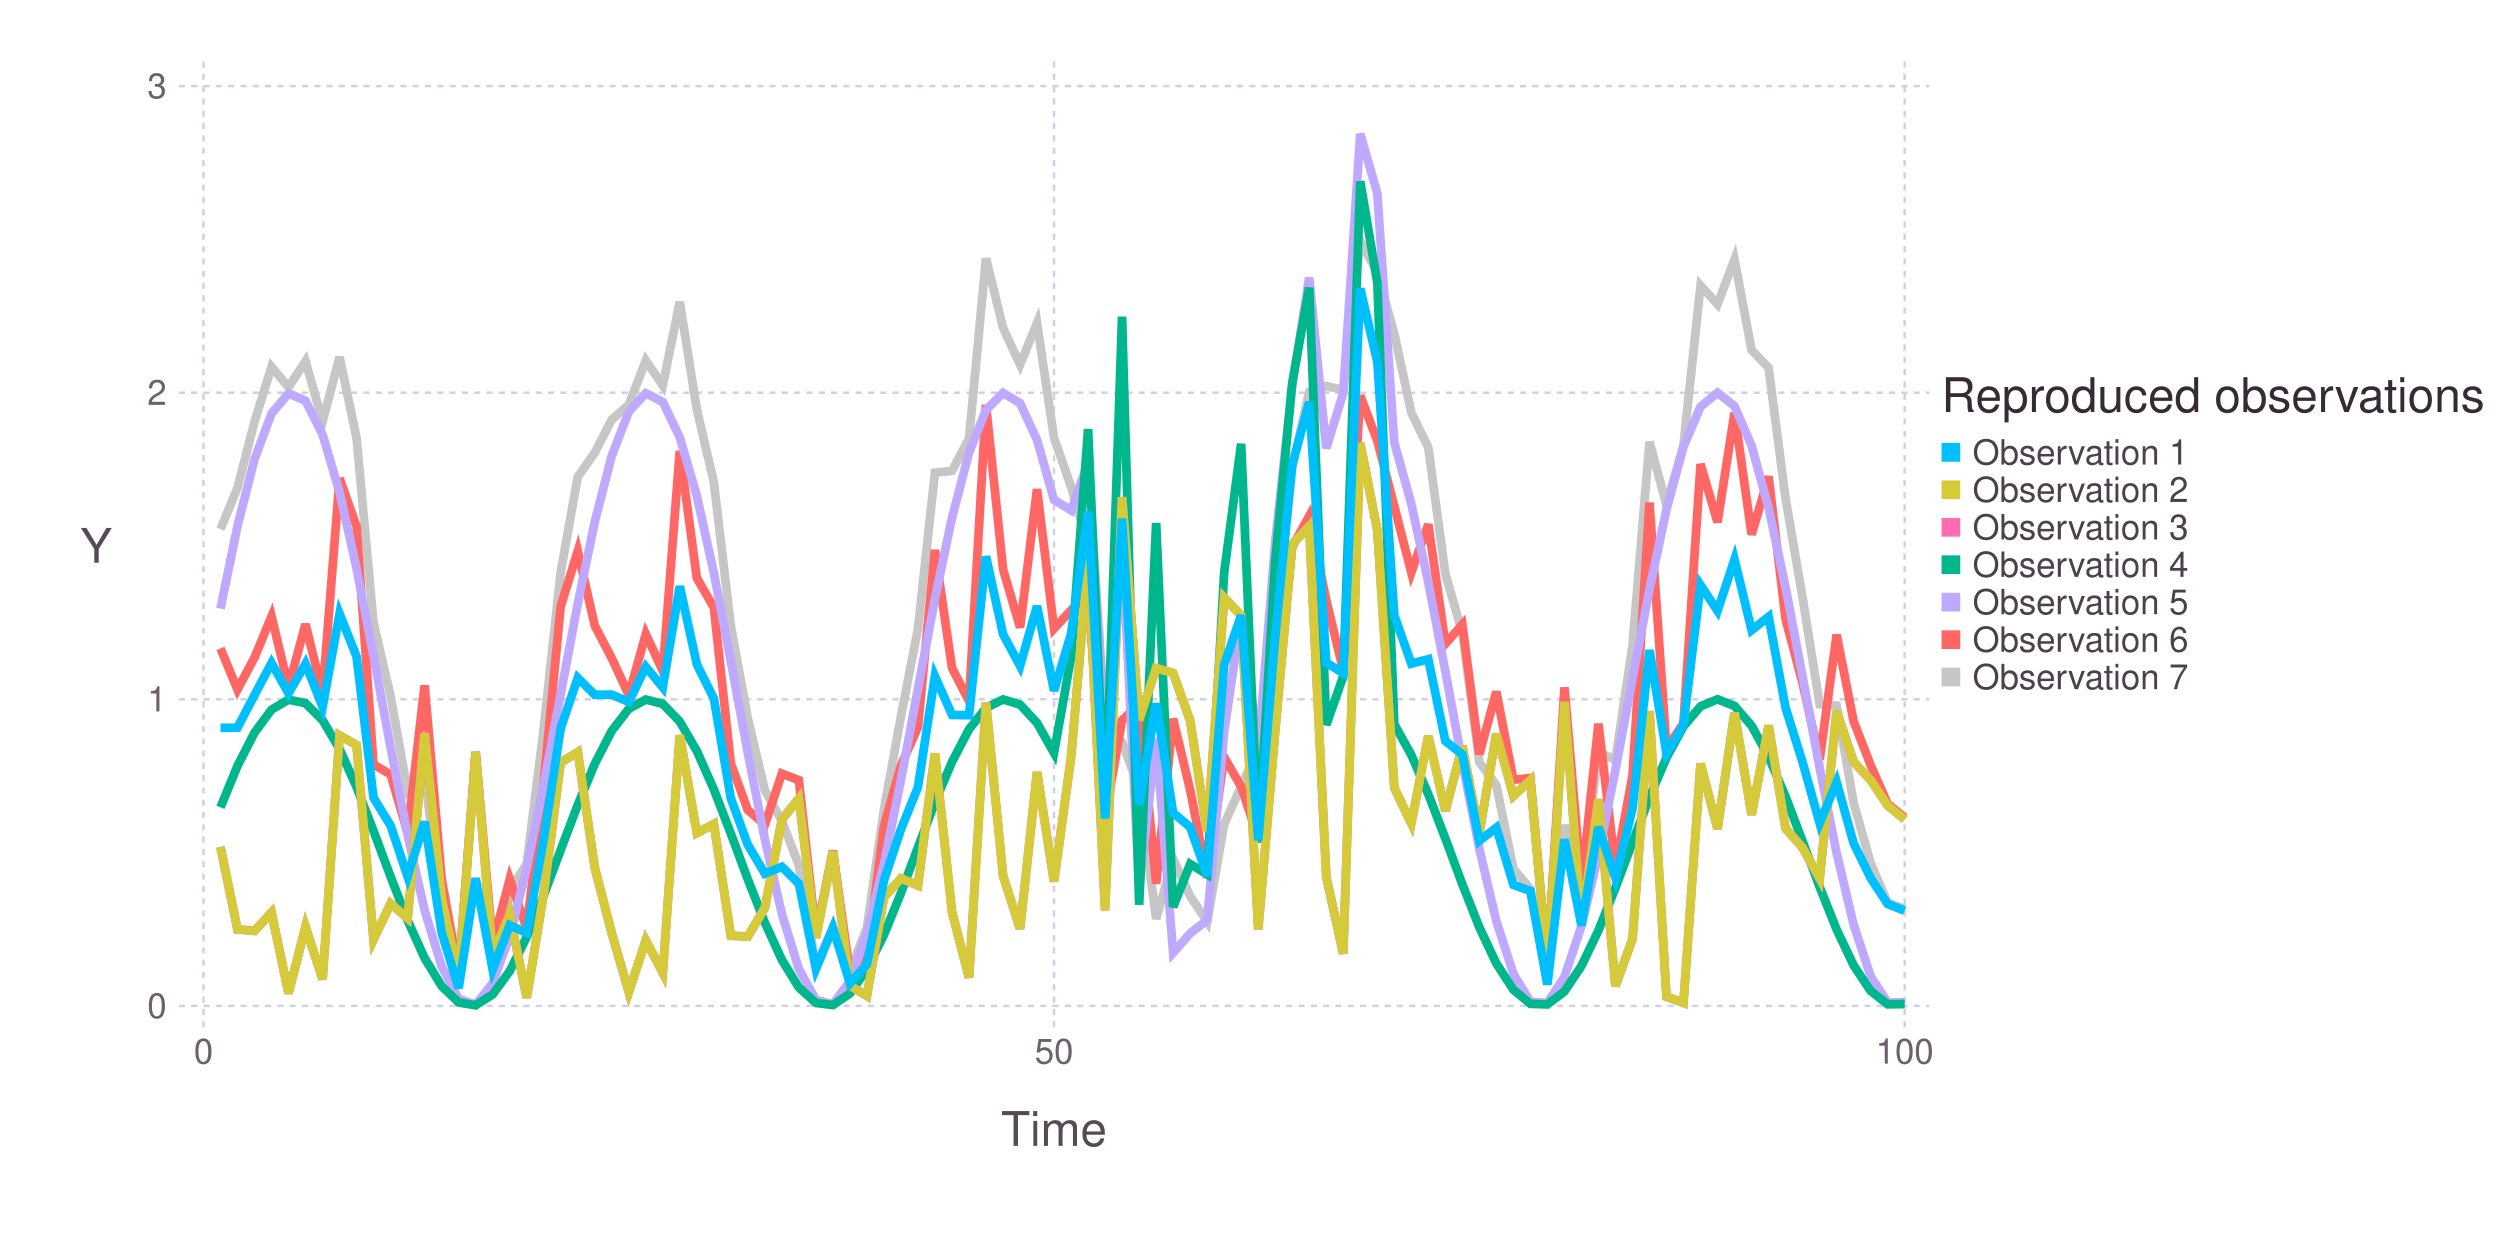
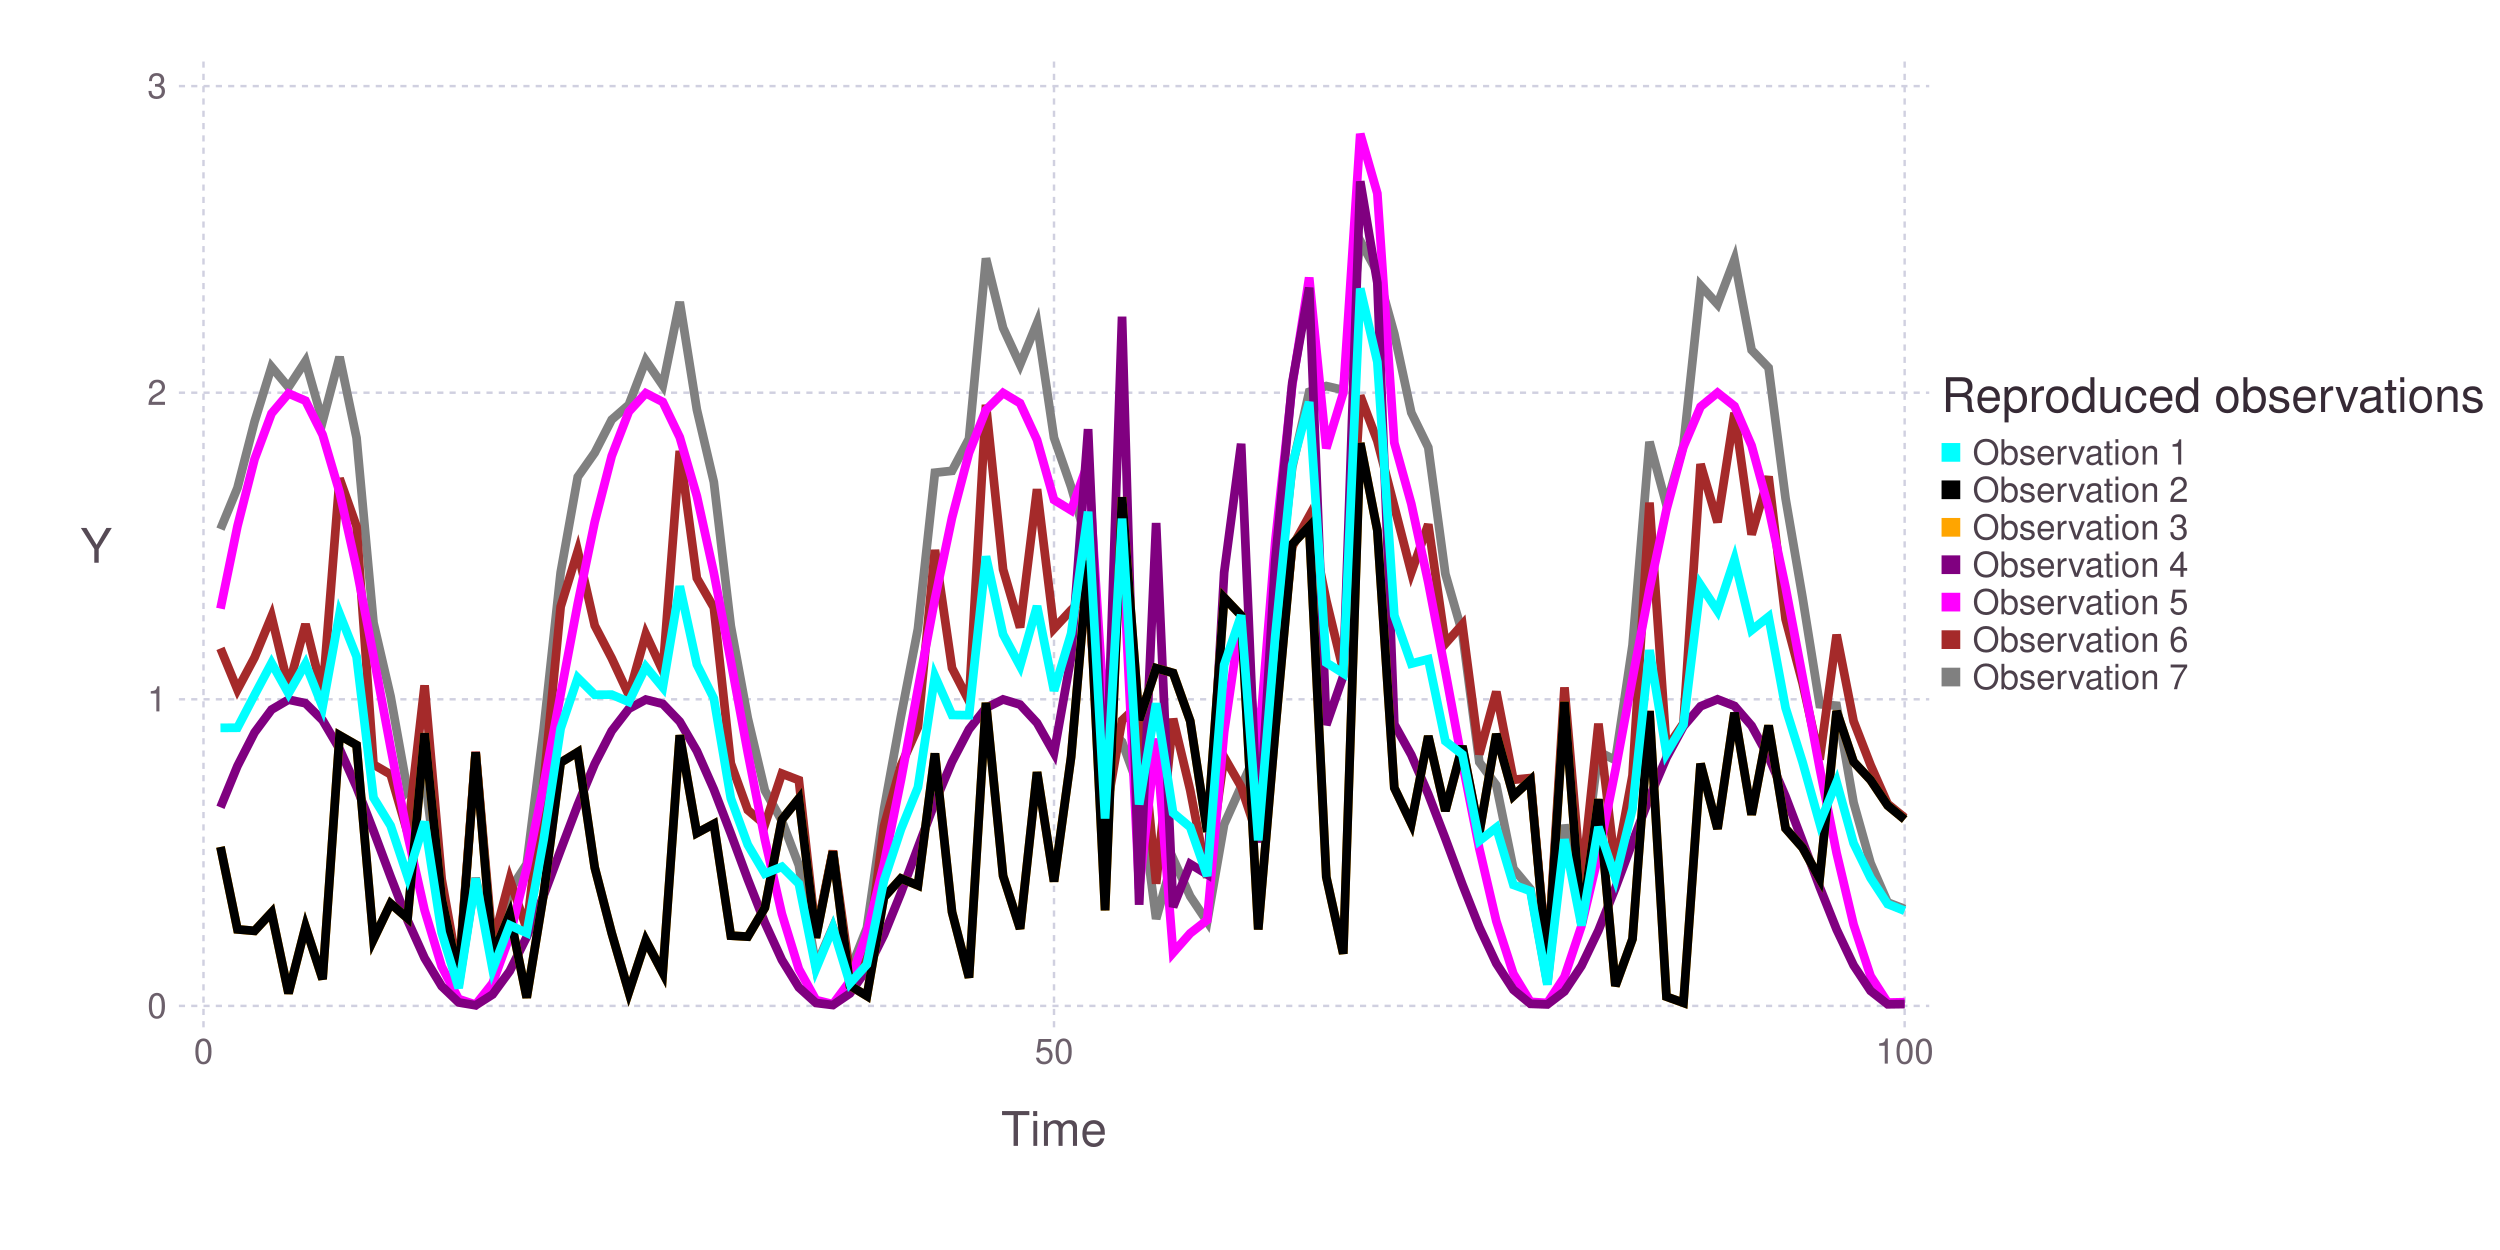
<svg xmlns="http://www.w3.org/2000/svg" version="1.2" width="203.2mm" height="101.6mm" viewBox="0 0 203.2 101.6" stroke="none" fill="#000000" stroke-width="0.3" font-size="3.88">
  <g class="plotroot xscalable yscalable" id="img-7b17f886-1">
    <g font-size="3.88" font-family="'PT Sans','Helvetica Neue','Helvetica',sans-serif" fill="#564A55" stroke="#000000" stroke-opacity="0.000" id="img-7b17f886-2">
      <text x="85.67" y="90.81" text-anchor="middle" dy="0.6em">Time</text>
    </g>
    <g class="guide xlabels" font-size="2.82" font-family="'PT Sans Caption','Helvetica Neue','Helvetica',sans-serif" fill="#6C606B" id="img-7b17f886-3">
      <text x="16.54" y="84.76" text-anchor="middle" dy="0.6em">0</text>
      <text x="85.67" y="84.76" text-anchor="middle" dy="0.6em">50</text>
      <text x="154.81" y="84.76" text-anchor="middle" dy="0.6em">100</text>
    </g>
    <g class="guide colorkey" id="img-7b17f886-4">
      <g fill="#4C404B" font-size="2.82" font-family="'PT Sans','Helvetica Neue','Helvetica',sans-serif" id="img-7b17f886-5">
-         <text x="160.33" y="36.77" dy="0.35em" id="img-7b17f886-6" class="color_Observation_1">Observation 1</text>
-         <text x="160.33" y="39.81" dy="0.35em" id="img-7b17f886-7" class="color_Observation_2">Observation 2</text>
-         <text x="160.33" y="42.86" dy="0.35em" id="img-7b17f886-8" class="color_Observation_3">Observation 3</text>
-         <text x="160.33" y="45.9" dy="0.35em" id="img-7b17f886-9" class="color_Observation_4">Observation 4</text>
-         <text x="160.33" y="48.94" dy="0.35em" id="img-7b17f886-10" class="color_Observation_5">Observation 5</text>
-         <text x="160.33" y="51.99" dy="0.35em" id="img-7b17f886-11" class="color_Observation_6">Observation 6</text>
-         <text x="160.33" y="55.03" dy="0.35em" id="img-7b17f886-12" class="color_Observation_7">Observation 7</text>
+         <text x="160.33" y="36.77" dy="0.35em">Observation 1</text>
+         <text x="160.33" y="39.81" dy="0.35em">Observation 2</text>
+         <text x="160.33" y="42.86" dy="0.35em">Observation 3</text>
+         <text x="160.33" y="45.9" dy="0.35em">Observation 4</text>
+         <text x="160.33" y="48.94" dy="0.35em">Observation 5</text>
+         <text x="160.33" y="51.99" dy="0.35em">Observation 6</text>
+         <text x="160.33" y="55.03" dy="0.35em">Observation 7</text>
      </g>
-       <g stroke="#000000" stroke-opacity="0.000" id="img-7b17f886-13">
-         <rect x="157.81" y="36.01" width="1.52" height="1.52" id="img-7b17f886-14" fill="#00BFFF" class="color_Observation_1" />
-         <rect x="157.81" y="39.05" width="1.52" height="1.52" id="img-7b17f886-15" fill="#D4CA3A" class="color_Observation_2" />
-         <rect x="157.81" y="42.1" width="1.52" height="1.52" id="img-7b17f886-16" fill="#FF6DAE" class="color_Observation_3" />
-         <rect x="157.81" y="45.14" width="1.52" height="1.52" id="img-7b17f886-17" fill="#00B78D" class="color_Observation_4" />
-         <rect x="157.81" y="48.18" width="1.52" height="1.52" id="img-7b17f886-18" fill="#BEA9FF" class="color_Observation_5" />
-         <rect x="157.81" y="51.23" width="1.52" height="1.52" id="img-7b17f886-19" fill="#FF6765" class="color_Observation_6" />
-         <rect x="157.81" y="54.27" width="1.52" height="1.52" id="img-7b17f886-20" fill="#C6C6C6" class="color_Observation_7" />
+       <g stroke="#000000" stroke-opacity="0.000" id="img-7b17f886-6">
+         <rect x="157.81" y="36.01" width="1.52" height="1.52" fill="#00FFFF" />
+         <rect x="157.81" y="39.05" width="1.52" height="1.52" fill="#000000" />
+         <rect x="157.81" y="42.1" width="1.52" height="1.52" fill="#FFA500" />
+         <rect x="157.81" y="45.14" width="1.52" height="1.52" fill="#800080" />
+         <rect x="157.81" y="48.18" width="1.52" height="1.52" fill="#FF00FF" />
+         <rect x="157.81" y="51.23" width="1.52" height="1.52" fill="#A52A2A" />
+         <rect x="157.81" y="54.27" width="1.52" height="1.52" fill="#808080" />
      </g>
-       <g fill="#362A35" font-size="3.88" font-family="'PT Sans','Helvetica Neue','Helvetica',sans-serif" stroke="#000000" stroke-opacity="0.000" id="img-7b17f886-21">
-         <text x="157.81" y="33.49" id="img-7b17f886-22">Reproduced observations</text>
+       <g fill="#362A35" font-size="3.88" font-family="'PT Sans','Helvetica Neue','Helvetica',sans-serif" stroke="#000000" stroke-opacity="0.000" id="img-7b17f886-7">
+         <text x="157.81" y="33.49">Reproduced observations</text>
      </g>
    </g>
-     <g clip-path="url(#img-7b17f886-23)">
-       <g id="img-7b17f886-24">
-         <g pointer-events="visible" opacity="1" fill="#000000" fill-opacity="0.000" stroke="#000000" stroke-opacity="0.000" class="guide background" id="img-7b17f886-25">
-           <rect x="14.54" y="5" width="142.27" height="78.76" id="img-7b17f886-26" />
+     <g clip-path="url(#img-7b17f886-8)">
+       <g id="img-7b17f886-9">
+         <g pointer-events="visible" opacity="1" fill="#000000" fill-opacity="0.000" stroke="#000000" stroke-opacity="0.000" class="guide background" id="img-7b17f886-10">
+           <rect x="14.54" y="5" width="142.27" height="78.76" />
        </g>
-         <g class="guide ygridlines xfixed" stroke-dasharray="0.5,0.5" stroke-width="0.2" stroke="#D0D0E0" id="img-7b17f886-27">
-           <path fill="none" d="M14.54,81.76 L 156.81 81.76" id="img-7b17f886-28" />
-           <path fill="none" d="M14.54,56.84 L 156.81 56.84" id="img-7b17f886-29" />
-           <path fill="none" d="M14.54,31.92 L 156.81 31.92" id="img-7b17f886-30" />
-           <path fill="none" d="M14.54,7 L 156.81 7" id="img-7b17f886-31" />
+         <g class="guide ygridlines xfixed" stroke-dasharray="0.5,0.5" stroke-width="0.2" stroke="#D0D0E0" id="img-7b17f886-11">
+           <path fill="none" d="M14.54,81.76 L 156.81 81.76" />
+           <path fill="none" d="M14.54,56.84 L 156.81 56.84" />
+           <path fill="none" d="M14.54,31.92 L 156.81 31.92" />
+           <path fill="none" d="M14.54,7 L 156.81 7" />
        </g>
-         <g class="guide xgridlines yfixed" stroke-dasharray="0.5,0.5" stroke-width="0.2" stroke="#D0D0E0" id="img-7b17f886-32">
-           <path fill="none" d="M16.54,5 L 16.54 83.76" id="img-7b17f886-33" />
-           <path fill="none" d="M85.67,5 L 85.67 83.76" id="img-7b17f886-34" />
-           <path fill="none" d="M154.81,5 L 154.81 83.76" id="img-7b17f886-35" />
+         <g class="guide xgridlines yfixed" stroke-dasharray="0.5,0.5" stroke-width="0.2" stroke="#D0D0E0" id="img-7b17f886-12">
+           <path fill="none" d="M16.54,5 L 16.54 83.76" />
+           <path fill="none" d="M85.67,5 L 85.67 83.76" />
+           <path fill="none" d="M154.81,5 L 154.81 83.76" />
        </g>
-         <g class="plotpanel" id="img-7b17f886-36">
-           <g stroke-width="0.71" fill="#000000" fill-opacity="0.000" class="geometry color_Observation_7" stroke-dasharray="none" stroke="#C6C6C6" id="img-7b17f886-37">
-             <path fill="none" d="M17.92,43.01 L 19.3 39.66 20.69 34.27 22.07 29.82 23.45 31.47 24.83 29.36 26.22 34.25 27.6 29.01 28.98 35.59 30.36 50.62 31.75 56.61 33.13 64.3 34.51 62.9 35.9 74.21 37.28 80.03 38.66 71.36 40.04 77.87 41.43 72.37 42.81 70.23 44.19 59.25 45.57 46.53 46.96 38.76 48.34 36.8 49.72 34.11 51.11 32.9 52.49 29.3 53.87 31.33 55.25 24.54 56.64 33.29 58.02 39.18 59.4 50.88 60.78 58.37 62.17 64.25 63.55 66.71 64.93 70.33 66.32 78.51 67.7 75.35 69.08 78.92 70.46 75.42 71.85 65.79 73.23 58.22 74.61 51.11 75.99 38.42 77.38 38.27 78.76 35.66 80.14 21 81.53 26.65 82.91 29.64 84.29 26.26 85.67 35.58 87.06 39.57 88.44 44.33 89.82 58.98 91.2 60.3 92.59 64.11 93.97 74.69 95.35 69.79 96.74 72.85 98.12 74.91 99.5 67 100.88 63.92 102.27 60.86 103.65 50.17 105.03 38 106.41 31.85 107.8 31.38 109.18 31.7 110.56 19.58 111.95 22.15 113.33 27.13 114.71 33.54 116.09 36.37 117.48 46.65 118.86 51.45 120.24 61.95 121.62 63.82 123.01 70.61 124.39 72.26 125.77 79.91 127.16 67.05 128.54 71.98 129.92 61.09 131.3 61.78 132.69 52.45 134.07 35.91 135.45 41.05 136.83 36.2 138.22 23.21 139.6 24.73 140.98 21.09 142.37 28.45 143.75 29.89 145.13 40.51 146.51 48.56 147.9 57.24 149.28 57.36 150.66 65.24 152.04 70.15 153.43 73.35 154.81 73.88" id="img-7b17f886-38" />
+         <g class="plotpanel" id="img-7b17f886-13">
+           <g stroke-width="0.71" fill="#000000" fill-opacity="0.000" class="geometry" stroke-dasharray="none" stroke="#808080" id="img-7b17f886-14">
+             <path fill="none" d="M17.92,43.01 L 19.3 39.66 20.69 34.27 22.07 29.82 23.45 31.47 24.83 29.36 26.22 34.25 27.6 29.01 28.98 35.59 30.36 50.62 31.75 56.61 33.13 64.3 34.51 62.9 35.9 74.21 37.28 80.03 38.66 71.36 40.04 77.87 41.43 72.37 42.81 70.23 44.19 59.25 45.57 46.53 46.96 38.76 48.34 36.8 49.72 34.11 51.11 32.9 52.49 29.3 53.87 31.33 55.25 24.54 56.64 33.29 58.02 39.18 59.4 50.88 60.78 58.37 62.17 64.25 63.55 66.71 64.93 70.33 66.32 78.51 67.7 75.35 69.08 78.92 70.46 75.42 71.85 65.79 73.23 58.22 74.61 51.11 75.99 38.42 77.38 38.27 78.76 35.66 80.14 21 81.53 26.65 82.91 29.64 84.29 26.26 85.67 35.58 87.06 39.57 88.44 44.33 89.82 58.98 91.2 60.3 92.59 64.11 93.97 74.69 95.35 69.79 96.74 72.85 98.12 74.91 99.5 67 100.88 63.92 102.27 60.86 103.65 50.17 105.03 38 106.41 31.85 107.8 31.38 109.18 31.7 110.56 19.58 111.95 22.15 113.33 27.13 114.71 33.54 116.09 36.37 117.48 46.65 118.86 51.45 120.24 61.95 121.62 63.82 123.01 70.61 124.39 72.26 125.77 79.91 127.16 67.05 128.54 71.98 129.92 61.09 131.3 61.78 132.69 52.45 134.07 35.91 135.45 41.05 136.83 36.2 138.22 23.21 139.6 24.73 140.98 21.09 142.37 28.45 143.75 29.89 145.13 40.51 146.51 48.56 147.9 57.24 149.28 57.36 150.66 65.24 152.04 70.15 153.43 73.35 154.81 73.88" />
          </g>
-           <g stroke-width="0.71" fill="#000000" fill-opacity="0.000" class="geometry color_Observation_6" stroke-dasharray="none" stroke="#FF6765" id="img-7b17f886-39">
-             <path fill="none" d="M17.92,52.7 L 19.3 56.05 20.69 53.44 22.07 50.1 23.45 55.85 24.83 50.73 26.22 56.38 27.6 38.89 28.98 42.78 30.36 62.14 31.75 62.95 33.13 67.69 34.51 55.71 35.9 71.46 37.28 79.15 38.66 61.1 40.04 76.75 41.43 71.47 42.81 75.49 44.19 63.68 45.57 49.31 46.96 44.79 48.34 50.85 49.72 53.5 51.11 56.49 52.49 51.54 53.87 54.53 55.25 36.65 56.64 46.99 58.02 49.38 59.4 62.04 60.78 65.84 62.17 67.02 63.55 62.88 64.93 63.41 66.32 75.98 67.7 69.14 69.08 79.1 70.46 77.98 71.85 67.15 73.23 62.22 74.61 59.1 75.99 44.7 77.38 54.3 78.76 56.98 80.14 32.9 81.53 46.28 82.91 51 84.29 39.76 85.67 51.09 87.06 49.59 88.44 48.31 89.82 66.44 91.2 58.55 92.59 57.24 93.97 71.83 95.35 58.42 96.74 64.23 98.12 71.33 99.5 61.54 100.88 63.94 102.27 68.11 103.65 57.85 105.03 44.45 106.41 41.95 107.8 48.8 109.18 54.49 110.56 32.16 111.95 35.84 113.33 41.16 114.71 46.53 116.09 42.62 117.48 52.32 118.86 50.76 120.24 61.31 121.62 56.22 123.01 63.38 124.39 63.24 125.77 78.42 127.16 55.87 128.54 71.93 129.92 58.82 131.3 70.55 132.69 63.03 134.07 40.85 135.45 60.84 136.83 58.79 138.22 37.72 139.6 42.45 140.98 33.55 142.37 43.45 143.75 38.73 145.13 50.32 146.51 55.51 147.9 61.74 149.28 51.59 150.66 58.62 152.04 62.18 153.43 65.34 154.81 66.46" id="img-7b17f886-40" />
+           <g stroke-width="0.71" fill="#000000" fill-opacity="0.000" class="geometry" stroke-dasharray="none" stroke="#A52A2A" id="img-7b17f886-15">
+             <path fill="none" d="M17.92,52.7 L 19.3 56.05 20.69 53.44 22.07 50.1 23.45 55.85 24.83 50.73 26.22 56.38 27.6 38.89 28.98 42.78 30.36 62.14 31.75 62.95 33.13 67.69 34.51 55.71 35.9 71.46 37.28 79.15 38.66 61.1 40.04 76.75 41.43 71.47 42.81 75.49 44.19 63.68 45.57 49.31 46.96 44.79 48.34 50.85 49.72 53.5 51.11 56.49 52.49 51.54 53.87 54.53 55.25 36.65 56.64 46.99 58.02 49.38 59.4 62.04 60.78 65.84 62.17 67.02 63.55 62.88 64.93 63.41 66.32 75.98 67.7 69.14 69.08 79.1 70.46 77.98 71.85 67.15 73.23 62.22 74.61 59.1 75.99 44.7 77.38 54.3 78.76 56.98 80.14 32.9 81.53 46.28 82.91 51 84.29 39.76 85.67 51.09 87.06 49.59 88.44 48.31 89.82 66.44 91.2 58.55 92.59 57.24 93.97 71.83 95.35 58.42 96.74 64.23 98.12 71.33 99.5 61.54 100.88 63.94 102.27 68.11 103.65 57.85 105.03 44.45 106.41 41.95 107.8 48.8 109.18 54.49 110.56 32.16 111.95 35.84 113.33 41.16 114.71 46.53 116.09 42.62 117.48 52.32 118.86 50.76 120.24 61.31 121.62 56.22 123.01 63.38 124.39 63.24 125.77 78.42 127.16 55.87 128.54 71.93 129.92 58.82 131.3 70.55 132.69 63.03 134.07 40.85 135.45 60.84 136.83 58.79 138.22 37.72 139.6 42.45 140.98 33.55 142.37 43.45 143.75 38.73 145.13 50.32 146.51 55.51 147.9 61.74 149.28 51.59 150.66 58.62 152.04 62.18 153.43 65.34 154.81 66.46" />
          </g>
-           <g stroke-width="0.71" fill="#000000" fill-opacity="0.000" class="geometry color_Observation_5" stroke-dasharray="none" stroke="#BEA9FF" id="img-7b17f886-41">
-             <path fill="none" d="M17.92,49.47 L 19.3 42.77 20.69 37.32 22.07 33.61 23.45 31.98 24.83 32.57 26.22 35.33 27.6 40.01 28.98 46.19 30.36 53.32 31.75 60.77 33.13 67.87 34.51 73.98 35.9 78.56 37.28 81.2 38.66 81.66 40.04 79.91 41.43 76.09 42.81 70.56 44.19 63.8 45.57 56.42 46.96 49.07 48.34 42.42 49.72 37.06 51.11 33.46 52.49 31.96 53.87 32.67 55.25 35.54 56.64 40.32 58.02 46.57 59.4 53.74 60.78 61.18 62.17 68.24 63.55 74.28 64.93 78.76 66.32 81.28 67.7 81.62 69.08 79.75 70.46 75.83 71.85 70.21 73.23 63.4 74.61 56 75.99 48.68 77.38 42.08 78.76 36.81 80.14 33.32 81.53 31.94 82.91 32.77 84.29 35.76 85.67 40.63 87.06 41.48 88.44 37.61 89.82 59.07 91.2 43.89 92.59 72.26 93.97 60.03 95.35 77.44 96.74 75.86 98.12 74.78 99.5 59.49 100.88 49.99 102.27 61.05 103.65 44.04 105.03 31.34 106.41 22.56 107.8 36.44 109.18 31.93 110.56 10.88 111.95 15.72 113.33 35.99 114.71 40.95 116.09 47.34 117.48 54.57 118.86 62 120.24 68.98 121.62 74.87 123.01 79.15 124.39 81.43 125.77 81.52 127.16 79.4 128.54 75.27 129.92 69.49 131.3 62.59 132.69 55.16 134.07 47.89 135.45 41.42 136.83 36.32 138.22 33.06 139.6 31.92 140.98 33.01 142.37 36.22 143.75 41.28 145.13 47.73 146.51 54.99 147.9 62.41 149.28 69.34 150.66 75.15 152.04 79.33 153.43 81.49 154.81 81.46" id="img-7b17f886-42" />
+           <g stroke-width="0.71" fill="#000000" fill-opacity="0.000" class="geometry" stroke-dasharray="none" stroke="#FF00FF" id="img-7b17f886-16">
+             <path fill="none" d="M17.92,49.47 L 19.3 42.77 20.69 37.32 22.07 33.61 23.45 31.98 24.83 32.57 26.22 35.33 27.6 40.01 28.98 46.19 30.36 53.32 31.75 60.77 33.13 67.87 34.51 73.98 35.9 78.56 37.28 81.2 38.66 81.66 40.04 79.91 41.43 76.09 42.81 70.56 44.19 63.8 45.57 56.42 46.96 49.07 48.34 42.42 49.72 37.06 51.11 33.46 52.49 31.96 53.87 32.67 55.25 35.54 56.64 40.32 58.02 46.57 59.4 53.74 60.78 61.18 62.17 68.24 63.55 74.28 64.93 78.76 66.32 81.28 67.7 81.62 69.08 79.75 70.46 75.83 71.85 70.21 73.23 63.4 74.61 56 75.99 48.68 77.38 42.08 78.76 36.81 80.14 33.32 81.53 31.94 82.91 32.77 84.29 35.76 85.67 40.63 87.06 41.48 88.44 37.61 89.82 59.07 91.2 43.89 92.59 72.26 93.97 60.03 95.35 77.44 96.74 75.86 98.12 74.78 99.5 59.49 100.88 49.99 102.27 61.05 103.65 44.04 105.03 31.34 106.41 22.56 107.8 36.44 109.18 31.93 110.56 10.88 111.95 15.72 113.33 35.99 114.71 40.95 116.09 47.34 117.48 54.57 118.86 62 120.24 68.98 121.62 74.87 123.01 79.15 124.39 81.43 125.77 81.52 127.16 79.4 128.54 75.27 129.92 69.49 131.3 62.59 132.69 55.16 134.07 47.89 135.45 41.42 136.83 36.32 138.22 33.06 139.6 31.92 140.98 33.01 142.37 36.22 143.75 41.28 145.13 47.73 146.51 54.99 147.9 62.41 149.28 69.34 150.66 75.15 152.04 79.33 153.43 81.49 154.81 81.46" />
          </g>
-           <g stroke-width="0.71" fill="#000000" fill-opacity="0.000" class="geometry color_Observation_4" stroke-dasharray="none" stroke="#00B78D" id="img-7b17f886-43">
-             <path fill="none" d="M17.92,65.62 L 19.3 62.26 20.69 59.54 22.07 57.68 23.45 56.87 24.83 57.16 26.22 58.54 27.6 60.88 28.98 63.97 30.36 67.54 31.75 71.26 33.13 74.81 34.51 77.87 35.9 80.16 37.28 81.48 38.66 81.71 40.04 80.83 41.43 78.93 42.81 76.16 44.19 72.78 45.57 69.09 46.96 65.42 48.34 62.09 49.72 59.41 51.11 57.61 52.49 56.86 53.87 57.21 55.25 58.65 56.64 61.04 58.02 64.16 59.4 67.75 60.78 71.47 62.17 75 63.55 78.02 64.93 80.26 66.32 81.52 67.7 81.69 69.08 80.75 70.46 78.79 71.85 75.98 73.23 72.58 74.61 68.88 75.99 65.22 77.38 61.92 78.76 59.28 80.14 57.54 81.53 56.85 82.91 57.27 84.29 58.76 85.67 61.2 87.06 53.4 88.44 34.88 89.82 66.62 91.2 25.74 92.59 73.54 93.97 42.51 95.35 73.72 96.74 70.23 98.12 71.07 99.5 46.53 100.88 36.07 102.27 68.49 103.65 45.59 105.03 31.14 106.41 23.38 107.8 58.92 109.18 54.96 110.56 14.74 111.95 22.99 113.33 58.87 114.71 61.36 116.09 64.55 117.48 68.16 118.86 71.88 120.24 75.37 121.62 78.31 123.01 80.45 124.39 81.59 125.77 81.64 127.16 80.58 128.54 78.51 129.92 75.63 131.3 72.17 132.69 68.46 134.07 64.82 135.45 61.59 136.83 59.04 138.22 57.41 139.6 56.84 140.98 57.38 142.37 58.99 143.75 61.52 145.13 64.74 146.51 68.37 147.9 72.09 149.28 75.55 150.66 78.46 152.04 80.54 153.43 81.63 154.81 81.61" id="img-7b17f886-44" />
+           <g stroke-width="0.71" fill="#000000" fill-opacity="0.000" class="geometry" stroke-dasharray="none" stroke="#800080" id="img-7b17f886-17">
+             <path fill="none" d="M17.92,65.62 L 19.3 62.26 20.69 59.54 22.07 57.68 23.45 56.87 24.83 57.16 26.22 58.54 27.6 60.88 28.98 63.97 30.36 67.54 31.75 71.26 33.13 74.81 34.51 77.87 35.9 80.16 37.28 81.48 38.66 81.71 40.04 80.83 41.43 78.93 42.81 76.16 44.19 72.78 45.57 69.09 46.96 65.42 48.34 62.09 49.72 59.41 51.11 57.61 52.49 56.86 53.87 57.21 55.25 58.65 56.64 61.04 58.02 64.16 59.4 67.75 60.78 71.47 62.17 75 63.55 78.02 64.93 80.26 66.32 81.52 67.7 81.69 69.08 80.75 70.46 78.79 71.85 75.98 73.23 72.58 74.61 68.88 75.99 65.22 77.38 61.92 78.76 59.28 80.14 57.54 81.53 56.85 82.91 57.27 84.29 58.76 85.67 61.2 87.06 53.4 88.44 34.88 89.82 66.62 91.2 25.74 92.59 73.54 93.97 42.51 95.35 73.72 96.74 70.23 98.12 71.07 99.5 46.53 100.88 36.07 102.27 68.49 103.65 45.59 105.03 31.14 106.41 23.38 107.8 58.92 109.18 54.96 110.56 14.74 111.95 22.99 113.33 58.87 114.71 61.36 116.09 64.55 117.48 68.16 118.86 71.88 120.24 75.37 121.62 78.31 123.01 80.45 124.39 81.59 125.77 81.64 127.16 80.58 128.54 78.51 129.92 75.63 131.3 72.17 132.69 68.46 134.07 64.82 135.45 61.59 136.83 59.04 138.22 57.41 139.6 56.84 140.98 57.38 142.37 58.99 143.75 61.52 145.13 64.74 146.51 68.37 147.9 72.09 149.28 75.55 150.66 78.46 152.04 80.54 153.43 81.63 154.81 81.61" />
          </g>
-           <g stroke-width="0.71" fill="#000000" fill-opacity="0.000" class="geometry color_Observation_3" stroke-dasharray="none" stroke="#FF6DAE" id="img-7b17f886-45">
-             <path fill="none" d="M17.92,68.84 L 19.3 75.54 20.69 75.66 22.07 74.17 23.45 80.74 24.83 75.33 26.22 79.59 27.6 59.77 28.98 60.56 30.36 76.35 31.75 73.44 33.13 74.64 34.51 59.6 35.9 73.06 37.28 79.43 38.66 61.15 40.04 77.67 41.43 74.31 42.81 81.09 44.19 72.66 45.57 61.98 46.96 61.13 48.34 70.52 49.72 75.85 51.11 80.64 52.49 76.44 53.87 79.07 55.25 59.76 56.64 67.71 58.02 66.97 59.4 76.05 60.78 76.13 62.17 73.78 63.55 66.62 64.93 64.9 66.32 76.22 67.7 69.21 69.08 80.11 70.46 80.95 71.85 72.93 73.23 71.4 74.61 71.97 75.99 61.24 77.38 74.13 78.76 79.46 80.14 57.12 81.53 71.19 82.91 75.49 84.29 62.76 85.67 71.65 87.06 61.52 88.44 45.57 89.82 73.99 91.2 40.41 92.59 58.52 93.97 54.31 95.35 54.7 96.74 58.6 98.12 67.61 99.5 48.58 100.88 50.03 102.27 75.55 103.65 59.39 105.03 44.24 106.41 42.77 107.8 71.28 109.18 77.52 110.56 36.02 111.95 43.11 113.33 64.04 114.71 66.93 116.09 59.83 117.48 65.91 118.86 60.64 120.24 67.7 121.62 59.66 123.01 64.69 124.39 63.41 125.77 78.54 127.16 57.05 128.54 75.17 129.92 64.96 131.3 80.14 132.69 76.32 134.07 57.79 135.45 81.01 136.83 81.51 138.22 62.07 139.6 67.37 140.98 57.93 142.37 66.22 143.75 58.97 145.13 67.33 146.51 68.9 147.9 71.41 149.28 57.8 150.66 61.92 152.04 63.4 153.43 65.47 154.81 66.61" id="img-7b17f886-46" />
+           <g stroke-width="0.71" fill="#000000" fill-opacity="0.000" class="geometry" stroke-dasharray="none" stroke="#FFA500" id="img-7b17f886-18">
+             <path fill="none" d="M17.92,68.84 L 19.3 75.54 20.69 75.66 22.07 74.17 23.45 80.74 24.83 75.33 26.22 79.59 27.6 59.77 28.98 60.56 30.36 76.35 31.75 73.44 33.13 74.64 34.51 59.6 35.9 73.06 37.28 79.43 38.66 61.15 40.04 77.67 41.43 74.31 42.81 81.09 44.19 72.66 45.57 61.98 46.96 61.13 48.34 70.52 49.72 75.85 51.11 80.64 52.49 76.44 53.87 79.07 55.25 59.76 56.64 67.71 58.02 66.97 59.4 76.05 60.78 76.13 62.17 73.78 63.55 66.62 64.93 64.9 66.32 76.22 67.7 69.21 69.08 80.11 70.46 80.95 71.85 72.93 73.23 71.4 74.61 71.97 75.99 61.24 77.38 74.13 78.76 79.46 80.14 57.12 81.53 71.19 82.91 75.49 84.29 62.76 85.67 71.65 87.06 61.52 88.44 45.57 89.82 73.99 91.2 40.41 92.59 58.52 93.97 54.31 95.35 54.7 96.74 58.6 98.12 67.61 99.5 48.58 100.88 50.03 102.27 75.55 103.65 59.39 105.03 44.24 106.41 42.77 107.8 71.28 109.18 77.52 110.56 36.02 111.95 43.11 113.33 64.04 114.71 66.93 116.09 59.83 117.48 65.91 118.86 60.64 120.24 67.7 121.62 59.66 123.01 64.69 124.39 63.41 125.77 78.54 127.16 57.05 128.54 75.17 129.92 64.96 131.3 80.14 132.69 76.32 134.07 57.79 135.45 81.01 136.83 81.51 138.22 62.07 139.6 67.37 140.98 57.93 142.37 66.22 143.75 58.97 145.13 67.33 146.51 68.9 147.9 71.41 149.28 57.8 150.66 61.92 152.04 63.4 153.43 65.47 154.81 66.61" />
          </g>
-           <g stroke-width="0.71" fill="#000000" fill-opacity="0.000" class="geometry color_Observation_2" stroke-dasharray="none" stroke="#D4CA3A" id="img-7b17f886-47">
-             <path fill="none" d="M17.92,68.84 L 19.3 75.54 20.69 75.66 22.07 74.17 23.45 80.74 24.83 75.33 26.22 79.59 27.6 59.77 28.98 60.56 30.36 76.35 31.75 73.44 33.13 74.64 34.51 59.6 35.9 73.06 37.28 79.43 38.66 61.15 40.04 77.67 41.43 74.31 42.81 81.09 44.19 72.66 45.57 61.98 46.96 61.13 48.34 70.52 49.72 75.85 51.11 80.64 52.49 76.44 53.87 79.07 55.25 59.76 56.64 67.71 58.02 66.97 59.4 76.05 60.78 76.13 62.17 73.78 63.55 66.62 64.93 64.9 66.32 76.22 67.7 69.21 69.08 80.11 70.46 80.95 71.85 72.93 73.23 71.4 74.61 71.97 75.99 61.24 77.38 74.13 78.76 79.46 80.14 57.12 81.53 71.19 82.91 75.49 84.29 62.76 85.67 71.65 87.06 61.52 88.44 45.57 89.82 73.99 91.2 40.41 92.59 58.52 93.97 54.31 95.35 54.7 96.74 58.6 98.12 67.61 99.5 48.58 100.88 50.03 102.27 75.55 103.65 59.39 105.03 44.24 106.41 42.77 107.8 71.28 109.18 77.52 110.56 36.02 111.95 43.11 113.33 64.04 114.71 66.93 116.09 59.83 117.48 65.91 118.86 60.64 120.24 67.7 121.62 59.66 123.01 64.69 124.39 63.41 125.77 78.54 127.16 57.05 128.54 75.17 129.92 64.96 131.3 80.14 132.69 76.32 134.07 57.79 135.45 81.01 136.83 81.51 138.22 62.07 139.6 67.37 140.98 57.93 142.37 66.22 143.75 58.97 145.13 67.33 146.51 68.9 147.9 71.41 149.28 57.8 150.66 61.92 152.04 63.4 153.43 65.47 154.81 66.61" id="img-7b17f886-48" />
+           <g stroke-width="0.71" fill="#000000" fill-opacity="0.000" class="geometry" stroke-dasharray="none" stroke="#000000" id="img-7b17f886-19">
+             <path fill="none" d="M17.92,68.84 L 19.3 75.54 20.69 75.66 22.07 74.17 23.45 80.74 24.83 75.33 26.22 79.59 27.6 59.77 28.98 60.56 30.36 76.35 31.75 73.44 33.13 74.64 34.51 59.6 35.9 73.06 37.28 79.43 38.66 61.15 40.04 77.67 41.43 74.31 42.81 81.09 44.19 72.66 45.57 61.98 46.96 61.13 48.34 70.52 49.72 75.85 51.11 80.64 52.49 76.44 53.87 79.07 55.25 59.76 56.64 67.71 58.02 66.97 59.4 76.05 60.78 76.13 62.17 73.78 63.55 66.62 64.93 64.9 66.32 76.22 67.7 69.21 69.08 80.11 70.46 80.95 71.85 72.93 73.23 71.4 74.61 71.97 75.99 61.24 77.38 74.13 78.76 79.46 80.14 57.12 81.53 71.19 82.91 75.49 84.29 62.76 85.67 71.65 87.06 61.52 88.44 45.57 89.82 73.99 91.2 40.41 92.59 58.52 93.97 54.31 95.35 54.7 96.74 58.6 98.12 67.61 99.5 48.58 100.88 50.03 102.27 75.55 103.65 59.39 105.03 44.24 106.41 42.77 107.8 71.28 109.18 77.52 110.56 36.02 111.95 43.11 113.33 64.04 114.71 66.93 116.09 59.83 117.48 65.91 118.86 60.64 120.24 67.7 121.62 59.66 123.01 64.69 124.39 63.41 125.77 78.54 127.16 57.05 128.54 75.17 129.92 64.96 131.3 80.14 132.69 76.32 134.07 57.79 135.45 81.01 136.83 81.51 138.22 62.07 139.6 67.37 140.98 57.93 142.37 66.22 143.75 58.97 145.13 67.33 146.51 68.9 147.9 71.41 149.28 57.8 150.66 61.92 152.04 63.4 153.43 65.47 154.81 66.61" />
          </g>
-           <g stroke-width="0.71" fill="#000000" fill-opacity="0.000" class="geometry color_Observation_1" stroke-dasharray="none" stroke="#00BFFF" id="img-7b17f886-49">
-             <path fill="none" d="M17.92,59.16 L 19.3 59.15 20.69 56.49 22.07 53.89 23.45 56.36 24.83 53.95 26.22 57.46 27.6 49.89 28.98 53.37 30.36 64.84 31.75 67.11 33.13 71.25 34.51 66.79 35.9 75.81 37.28 80.31 38.66 71.41 40.04 78.79 41.43 75.2 42.81 75.83 44.19 68.23 45.57 59.2 46.96 55.1 48.34 56.47 49.72 56.46 51.11 57.05 52.49 54.2 53.87 55.87 55.25 47.65 56.64 54.01 58.02 56.77 59.4 64.89 60.78 68.66 62.17 71.01 63.55 70.45 64.93 71.83 66.32 78.75 67.7 75.42 69.08 79.93 70.46 78.39 71.85 71.57 73.23 67.4 74.61 63.99 75.99 54.96 77.38 58.11 78.76 58.13 80.14 45.22 81.53 51.56 82.91 54.13 84.29 49.26 85.67 56.14 87.06 51.5 88.44 41.59 89.82 66.53 91.2 42.15 92.59 65.39 93.97 57.17 95.35 66.07 96.74 67.23 98.12 71.2 99.5 54.04 100.88 50.01 102.27 68.3 103.65 51.72 105.03 37.79 106.41 32.67 107.8 53.86 109.18 54.72 110.56 23.45 111.95 29.42 113.33 50.02 114.71 53.94 116.09 53.58 117.48 60.24 118.86 61.32 120.24 68.34 121.62 67.27 123.01 71.92 124.39 72.42 125.77 80.03 127.16 68.22 128.54 75.22 129.92 67.22 131.3 71.36 132.69 65.74 134.07 52.84 135.45 61.22 136.83 58.91 138.22 47.56 139.6 49.65 140.98 45.47 142.37 51.22 143.75 50.13 145.13 57.53 146.51 61.94 147.9 66.91 149.28 63.57 150.66 68.54 152.04 71.36 153.43 73.48 154.81 74.03" id="img-7b17f886-50" />
+           <g stroke-width="0.71" fill="#000000" fill-opacity="0.000" class="geometry" stroke-dasharray="none" stroke="#00FFFF" id="img-7b17f886-20">
+             <path fill="none" d="M17.92,59.16 L 19.3 59.15 20.69 56.49 22.07 53.89 23.45 56.36 24.83 53.95 26.22 57.46 27.6 49.89 28.98 53.37 30.36 64.84 31.75 67.11 33.13 71.25 34.51 66.79 35.9 75.81 37.28 80.31 38.66 71.41 40.04 78.79 41.43 75.2 42.81 75.83 44.19 68.23 45.57 59.2 46.96 55.1 48.34 56.47 49.72 56.46 51.11 57.05 52.49 54.2 53.87 55.87 55.25 47.65 56.64 54.01 58.02 56.77 59.4 64.89 60.78 68.66 62.17 71.01 63.55 70.45 64.93 71.83 66.32 78.75 67.7 75.42 69.08 79.93 70.46 78.39 71.85 71.57 73.23 67.4 74.61 63.99 75.99 54.96 77.38 58.11 78.76 58.13 80.14 45.22 81.53 51.56 82.91 54.13 84.29 49.26 85.67 56.14 87.06 51.5 88.44 41.59 89.82 66.53 91.2 42.15 92.59 65.39 93.97 57.17 95.35 66.07 96.74 67.23 98.12 71.2 99.5 54.04 100.88 50.01 102.27 68.3 103.65 51.72 105.03 37.79 106.41 32.67 107.8 53.86 109.18 54.72 110.56 23.45 111.95 29.42 113.33 50.02 114.71 53.94 116.09 53.58 117.48 60.24 118.86 61.32 120.24 68.34 121.62 67.27 123.01 71.92 124.39 72.42 125.77 80.03 127.16 68.22 128.54 75.22 129.92 67.22 131.3 71.36 132.69 65.74 134.07 52.84 135.45 61.22 136.83 58.91 138.22 47.56 139.6 49.65 140.98 45.47 142.37 51.22 143.75 50.13 145.13 57.53 146.51 61.94 147.9 66.91 149.28 63.57 150.66 68.54 152.04 71.36 153.43 73.48 154.81 74.03" />
          </g>
        </g>
      </g>
    </g>
-     <g class="guide ylabels" font-size="2.82" font-family="'PT Sans Caption','Helvetica Neue','Helvetica',sans-serif" fill="#6C606B" id="img-7b17f886-51">
-       <text x="13.54" y="81.76" text-anchor="end" dy="0.35em" id="img-7b17f886-52">0</text>
-       <text x="13.54" y="56.84" text-anchor="end" dy="0.35em" id="img-7b17f886-53">1</text>
-       <text x="13.54" y="31.92" text-anchor="end" dy="0.35em" id="img-7b17f886-54">2</text>
-       <text x="13.54" y="7" text-anchor="end" dy="0.35em" id="img-7b17f886-55">3</text>
+     <g class="guide ylabels" font-size="2.82" font-family="'PT Sans Caption','Helvetica Neue','Helvetica',sans-serif" fill="#6C606B" id="img-7b17f886-21">
+       <text x="13.54" y="81.76" text-anchor="end" dy="0.35em">0</text>
+       <text x="13.54" y="56.84" text-anchor="end" dy="0.35em">1</text>
+       <text x="13.54" y="31.92" text-anchor="end" dy="0.35em">2</text>
+       <text x="13.54" y="7" text-anchor="end" dy="0.35em">3</text>
    </g>
-     <g font-size="3.88" font-family="'PT Sans','Helvetica Neue','Helvetica',sans-serif" fill="#564A55" stroke="#000000" stroke-opacity="0.000" id="img-7b17f886-56">
-       <text x="9.11" y="44.38" text-anchor="end" dy="0.35em" id="img-7b17f886-57">Y</text>
+     <g font-size="3.88" font-family="'PT Sans','Helvetica Neue','Helvetica',sans-serif" fill="#564A55" stroke="#000000" stroke-opacity="0.000" id="img-7b17f886-22">
+       <text x="9.11" y="44.38" text-anchor="end" dy="0.35em">Y</text>
    </g>
  </g>
  <defs>
-     <clipPath id="img-7b17f886-23">
+     <clipPath id="img-7b17f886-8">
      <path d="M14.54,5 L 156.81 5 156.81 83.76 14.54 83.76" />
    </clipPath>
  </defs>
</svg>
